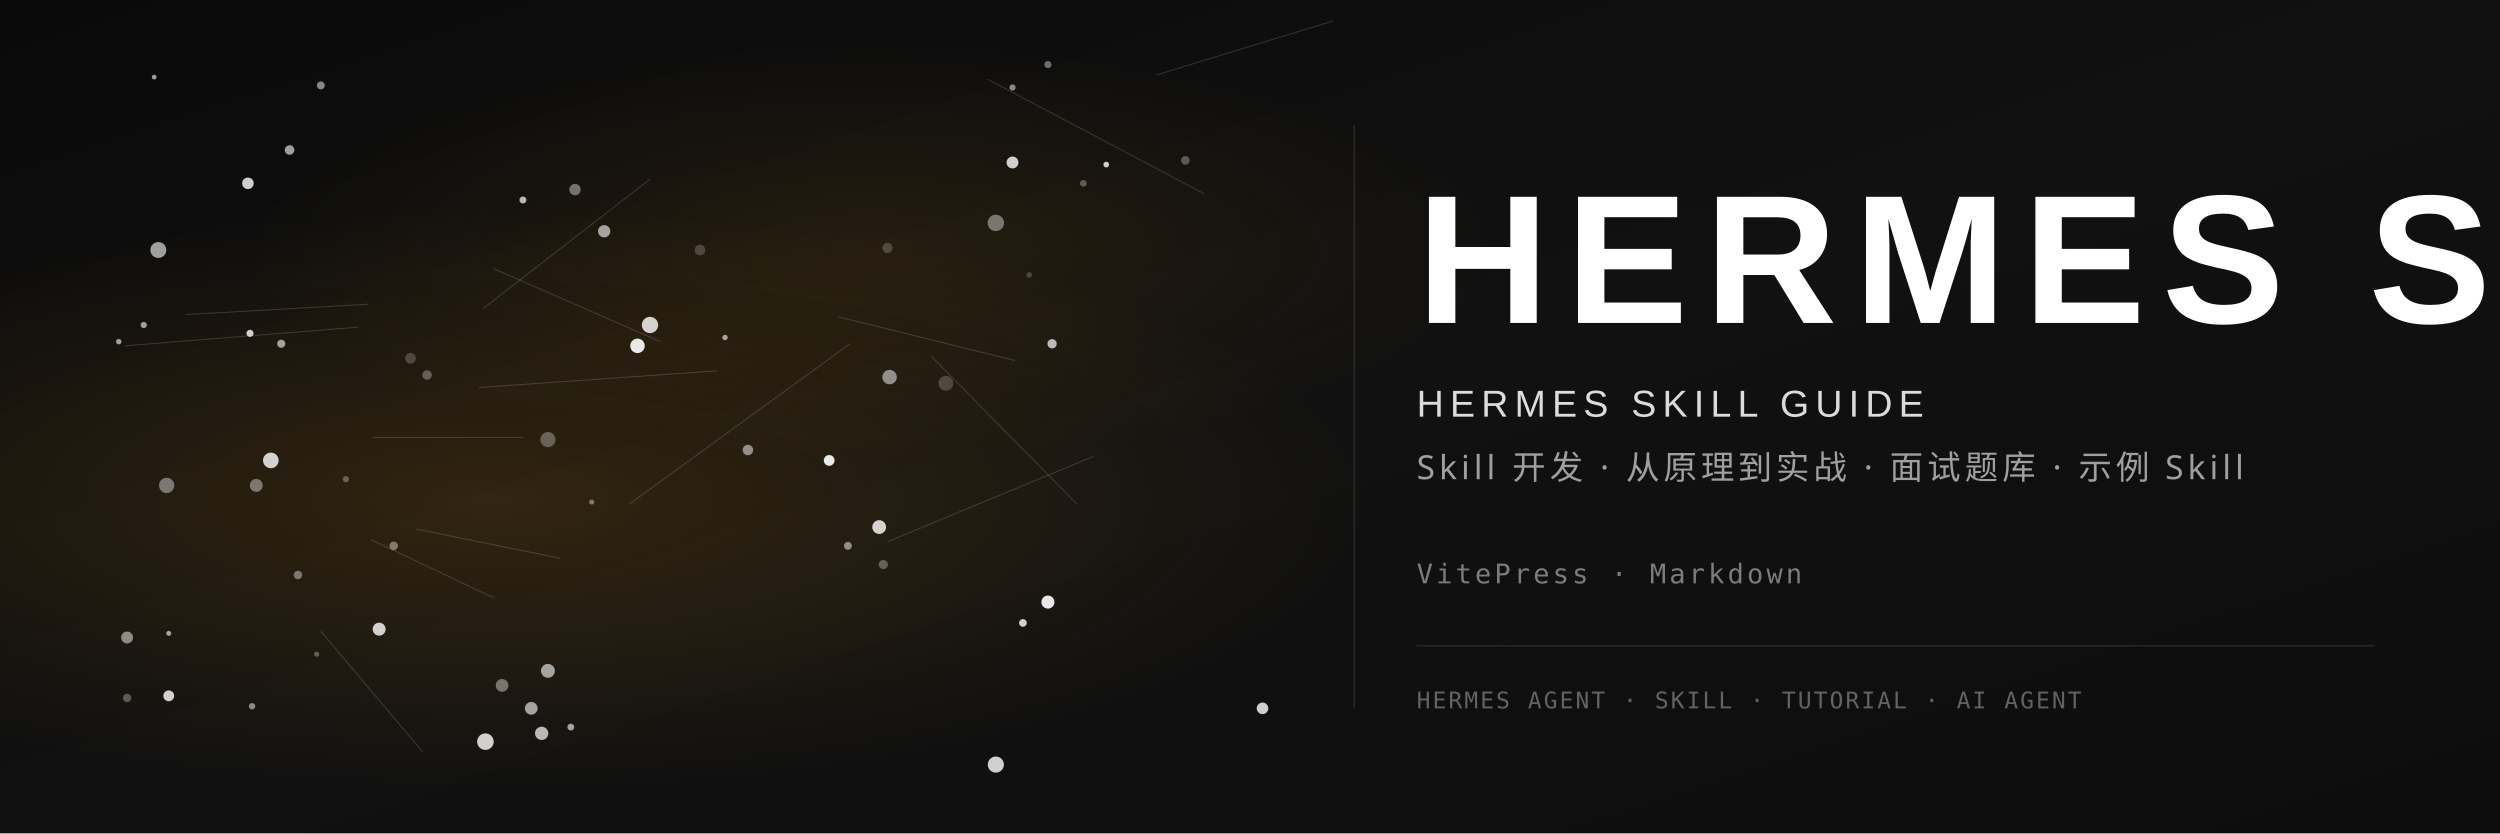
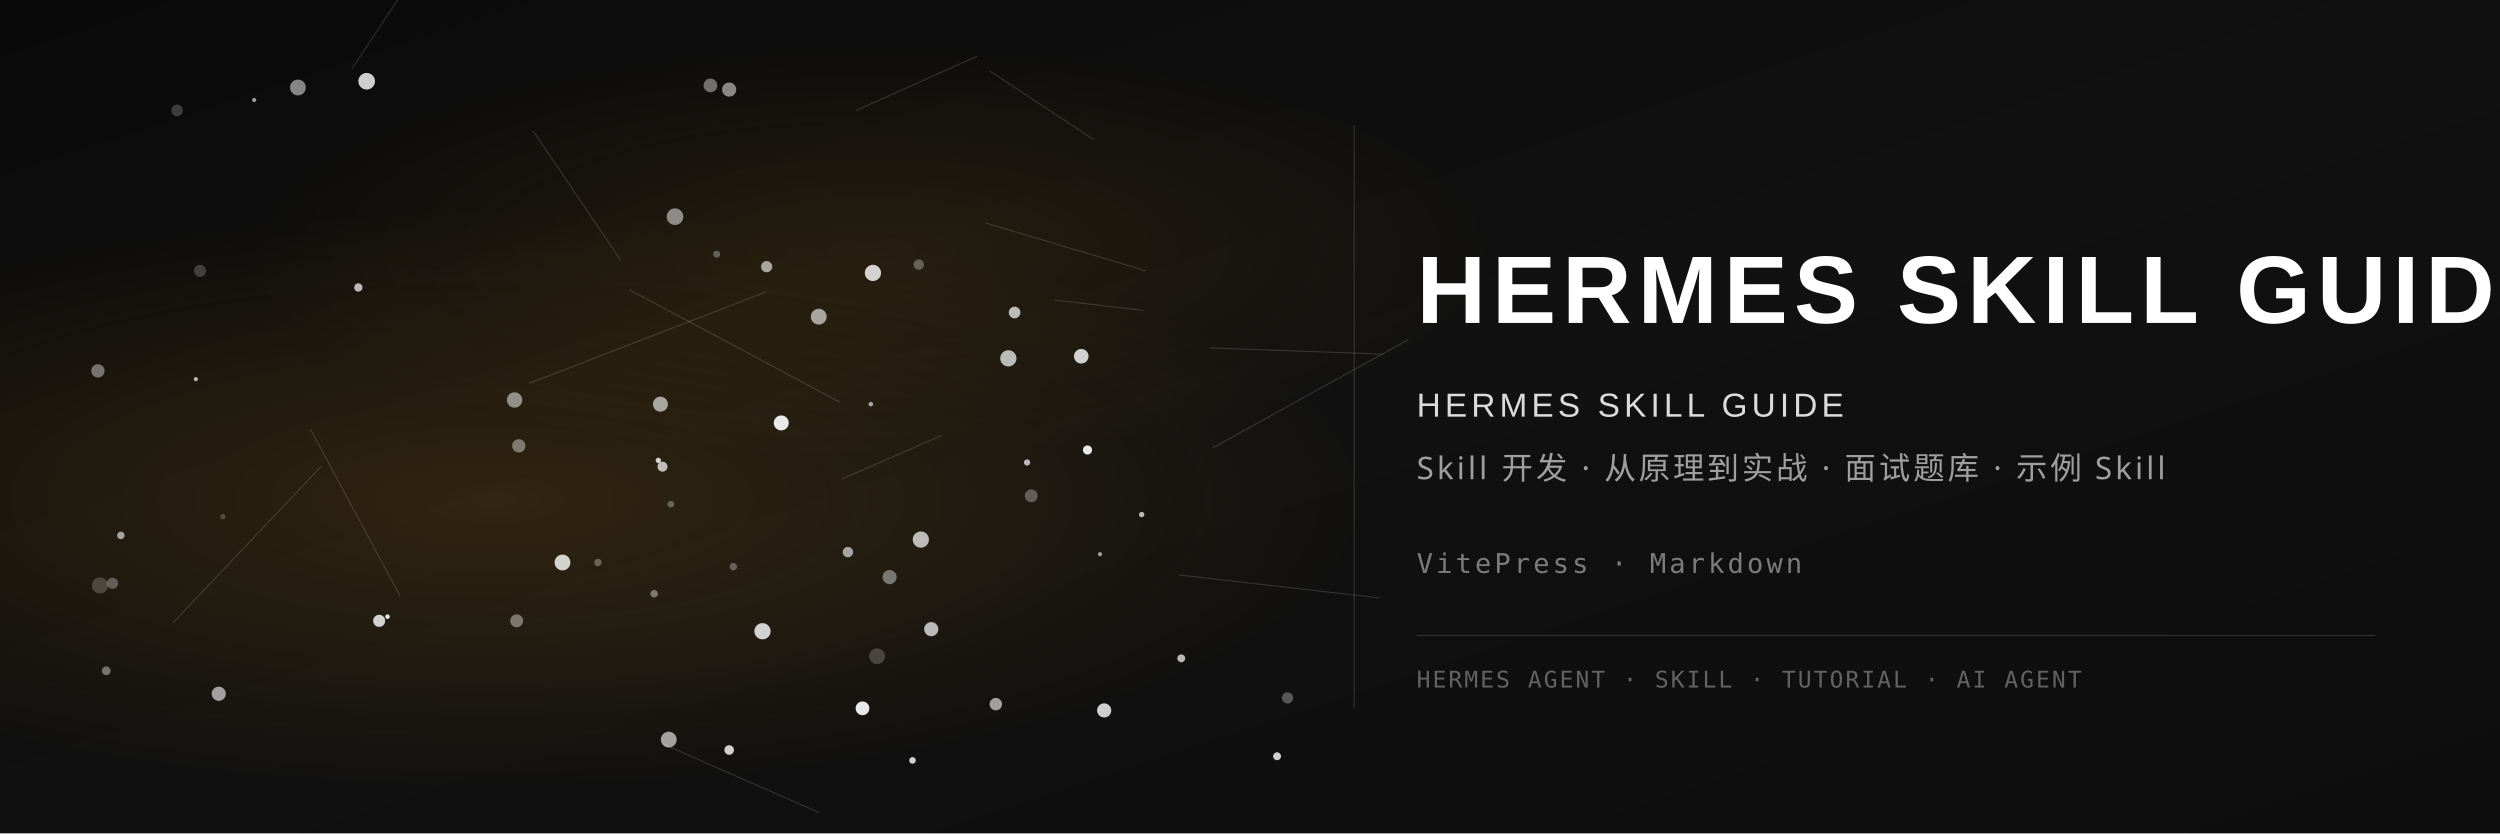
<svg xmlns="http://www.w3.org/2000/svg" viewBox="0 0 1200 400" width="1200" height="400">
  <defs>
    <linearGradient id="bg" x1="0%" y1="0%" x2="100%" y2="100%">
      <stop offset="0%" style="stop-color:#0a0a0a" />
      <stop offset="50%" style="stop-color:#111111" />
      <stop offset="100%" style="stop-color:#0d0d0d" />
    </linearGradient>
    <radialGradient id="glow1" cx="20%" cy="60%" r="35%">
      <stop offset="0%" style="stop-color:#F39C12;stop-opacity:0.15" />
      <stop offset="100%" style="stop-color:#F39C12;stop-opacity:0" />
    </radialGradient>
    <radialGradient id="glow2" cx="35%" cy="30%" r="25%">
      <stop offset="0%" style="stop-color:#F39C12;stop-opacity:0.1" />
      <stop offset="100%" style="stop-color:#F39C12;stop-opacity:0" />
    </radialGradient>
  </defs>
  <rect width="1200" height="400" fill="url(#bg)" />
  <rect width="1200" height="400" fill="url(#glow1)" />
  <rect width="1200" height="400" fill="url(#glow2)" />
-   <circle cx="336" cy="120" r="2.555" fill="white" opacity="0.2" />
-   <circle cx="143" cy="276" r="2.034" fill="white" opacity="0.4" />
-   <circle cx="80" cy="233" r="3.681" fill="white" opacity="0.4" />
-   <circle cx="263" cy="211" r="3.646" fill="white" opacity="0.3" />
-   <circle cx="359" cy="216" r="2.523" fill="white" opacity="0.5" />
-   <circle cx="407" cy="262" r="1.891" fill="white" opacity="0.5" />
-   <circle cx="478" cy="107" r="3.94" fill="white" opacity="0.4" />
-   <circle cx="197" cy="172" r="2.581" fill="white" opacity="0.2" />
-   <circle cx="255" cy="340" r="3.048" fill="white" opacity="0.6" />
-   <circle cx="139" cy="72" r="2.296" fill="white" opacity="0.6" />
-   <circle cx="260" cy="352" r="3.195" fill="white" opacity="0.7" />
-   <circle cx="263" cy="322" r="3.339" fill="white" opacity="0.6" />
-   <circle cx="81" cy="334" r="2.602" fill="white" opacity="0.8" />
-   <circle cx="426" cy="119" r="2.455" fill="white" opacity="0.2" />
-   <circle cx="398" cy="221" r="2.586" fill="white" opacity="0.9" />
-   <circle cx="494" cy="132" r="1.331" fill="white" opacity="0.2" />
-   <circle cx="135" cy="165" r="1.946" fill="white" opacity="0.6" />
-   <circle cx="274" cy="349" r="1.662" fill="white" opacity="0.6" />
-   <circle cx="241" cy="329" r="3.059" fill="white" opacity="0.4" />
-   <circle cx="422" cy="253" r="3.317" fill="white" opacity="0.8" />
-   <circle cx="306" cy="166" r="3.481" fill="white" opacity="0.9" />
-   <circle cx="119" cy="88" r="2.776" fill="white" opacity="0.8" />
-   <circle cx="81" cy="304" r="1.206" fill="white" opacity="0.6" />
-   <circle cx="424" cy="271" r="2.195" fill="white" opacity="0.3" />
-   <circle cx="505" cy="165" r="2.237" fill="white" opacity="0.7" />
-   <circle cx="61" cy="335" r="2.016" fill="white" opacity="0.3" />
-   <circle cx="74" cy="37" r="1.141" fill="white" opacity="0.6" />
-   <circle cx="61" cy="306" r="2.865" fill="white" opacity="0.5" />
-   <circle cx="503" cy="289" r="3.142" fill="white" opacity="0.9" />
-   <circle cx="154" cy="41" r="1.913" fill="white" opacity="0.5" />
-   <circle cx="503" cy="31" r="1.719" fill="white" opacity="0.4" />
-   <circle cx="251" cy="96" r="1.684" fill="white" opacity="0.7" />
-   <circle cx="276" cy="91" r="2.733" fill="white" opacity="0.4" />
-   <circle cx="284" cy="241" r="1.205" fill="white" opacity="0.4" />
-   <circle cx="182" cy="302" r="3.111" fill="white" opacity="0.8" />
-   <circle cx="69" cy="156" r="1.492" fill="white" opacity="0.6" />
-   <circle cx="233" cy="356" r="3.973" fill="white" opacity="0.8" />
-   <circle cx="486" cy="42" r="1.496" fill="white" opacity="0.5" />
-   <circle cx="166" cy="230" r="1.495" fill="white" opacity="0.3" />
-   <circle cx="130" cy="221" r="3.751" fill="white" opacity="0.8" />
-   <circle cx="478" cy="367" r="3.871" fill="white" opacity="0.8" />
-   <circle cx="486" cy="78" r="2.855" fill="white" opacity="0.8" />
-   <circle cx="454" cy="184" r="3.566" fill="white" opacity="0.2" />
-   <circle cx="123" cy="233" r="3.094" fill="white" opacity="0.4" />
-   <circle cx="152" cy="314" r="1.234" fill="white" opacity="0.3" />
-   <circle cx="427" cy="181" r="3.473" fill="white" opacity="0.5" />
-   <circle cx="348" cy="162" r="1.293" fill="white" opacity="0.6" />
-   <circle cx="491" cy="299" r="1.854" fill="white" opacity="0.8" />
-   <circle cx="189" cy="262" r="2.043" fill="white" opacity="0.4" />
-   <circle cx="520" cy="88" r="1.608" fill="white" opacity="0.3" />
-   <circle cx="531" cy="79" r="1.366" fill="white" opacity="0.8" />
-   <circle cx="57" cy="164" r="1.307" fill="white" opacity="0.6" />
-   <circle cx="121" cy="339" r="1.542" fill="white" opacity="0.5" />
-   <circle cx="290" cy="111" r="2.957" fill="white" opacity="0.6" />
-   <circle cx="569" cy="77" r="2.071" fill="white" opacity="0.3" />
-   <circle cx="76" cy="120" r="3.828" fill="white" opacity="0.6" />
-   <circle cx="606" cy="340" r="2.775" fill="white" opacity="0.8" />
-   <circle cx="205" cy="180" r="2.27" fill="white" opacity="0.3" />
-   <circle cx="312" cy="156" r="3.917" fill="white" opacity="0.8" />
-   <circle cx="120" cy="160" r="1.713" fill="white" opacity="0.8" />
-   <line x1="474" y1="38" x2="578" y2="93" stroke="white" stroke-width="0.5" opacity="0.15" />
-   <line x1="60" y1="166" x2="172" y2="157" stroke="white" stroke-width="0.5" opacity="0.15" />
-   <line x1="232" y1="148" x2="312" y2="86" stroke="white" stroke-width="0.5" opacity="0.15" />
-   <line x1="426" y1="260" x2="525" y2="219" stroke="white" stroke-width="0.5" opacity="0.15" />
-   <line x1="89" y1="151" x2="177" y2="146" stroke="white" stroke-width="0.5" opacity="0.15" />
-   <line x1="200" y1="254" x2="269" y2="268" stroke="white" stroke-width="0.5" opacity="0.15" />
-   <line x1="178" y1="259" x2="237" y2="287" stroke="white" stroke-width="0.5" opacity="0.15" />
-   <line x1="447" y1="171" x2="517" y2="242" stroke="white" stroke-width="0.5" opacity="0.15" />
-   <line x1="230" y1="186" x2="344" y2="178" stroke="white" stroke-width="0.5" opacity="0.15" />
-   <line x1="179" y1="210" x2="251" y2="210" stroke="white" stroke-width="0.5" opacity="0.15" />
-   <line x1="302" y1="242" x2="408" y2="165" stroke="white" stroke-width="0.5" opacity="0.15" />
-   <line x1="402" y1="152" x2="487" y2="173" stroke="white" stroke-width="0.5" opacity="0.15" />
-   <line x1="154" y1="303" x2="203" y2="361" stroke="white" stroke-width="0.5" opacity="0.15" />
-   <line x1="237" y1="129" x2="317" y2="164" stroke="white" stroke-width="0.5" opacity="0.15" />
-   <line x1="555" y1="36" x2="640" y2="10" stroke="white" stroke-width="0.5" opacity="0.15" />
+   <circle cx="96" cy="130" r="2.9" fill="white" opacity="0.2" />
+   <circle cx="366" cy="303" r="3.9" fill="white" opacity="0.8" />
+   <circle cx="484" cy="172" r="3.9" fill="white" opacity="0.7" />
+   <circle cx="287" cy="270" r="1.8" fill="white" opacity="0.3" />
+   <circle cx="172" cy="138" r="2.0" fill="white" opacity="0.7" />
+   <circle cx="85" cy="53" r="2.8" fill="white" opacity="0.2" />
+   <circle cx="519" cy="171" r="3.5" fill="white" opacity="0.8" />
+   <circle cx="407" cy="265" r="2.5" fill="white" opacity="0.6" />
+   <circle cx="438" cy="365" r="1.6" fill="white" opacity="0.8" />
+   <circle cx="352" cy="272" r="1.8" fill="white" opacity="0.3" />
+   <circle cx="478" cy="338" r="3.0" fill="white" opacity="0.6" />
+   <circle cx="344" cy="122" r="1.7" fill="white" opacity="0.3" />
+   <circle cx="414" cy="340" r="3.3" fill="white" opacity="0.9" />
+   <circle cx="530" cy="341" r="3.4" fill="white" opacity="0.8" />
+   <circle cx="528" cy="266" r="1.0" fill="white" opacity="0.6" />
+   <circle cx="393" cy="152" r="3.8" fill="white" opacity="0.6" />
+   <circle cx="350" cy="43" r="3.4" fill="white" opacity="0.5" />
+   <circle cx="247" cy="192" r="3.7" fill="white" opacity="0.5" />
+   <circle cx="143" cy="42" r="3.8" fill="white" opacity="0.5" />
+   <circle cx="350" cy="360" r="2.3" fill="white" opacity="0.8" />
+   <circle cx="522" cy="216" r="2.2" fill="white" opacity="0.9" />
+   <circle cx="618" cy="335" r="2.7" fill="white" opacity="0.3" />
+   <circle cx="122" cy="48" r="1.0" fill="white" opacity="0.6" />
+   <circle cx="341" cy="41" r="3.3" fill="white" opacity="0.4" />
+   <circle cx="324" cy="104" r="4.0" fill="white" opacity="0.5" />
+   <circle cx="421" cy="315" r="3.8" fill="white" opacity="0.2" />
+   <circle cx="54" cy="280" r="2.7" fill="white" opacity="0.3" />
+   <circle cx="47" cy="178" r="3.2" fill="white" opacity="0.4" />
+   <circle cx="182" cy="298" r="2.9" fill="white" opacity="0.8" />
+   <circle cx="105" cy="333" r="3.4" fill="white" opacity="0.6" />
+   <circle cx="322" cy="242" r="1.6" fill="white" opacity="0.3" />
+   <circle cx="316" cy="221" r="1.3" fill="white" opacity="0.8" />
+   <circle cx="176" cy="39" r="4.0" fill="white" opacity="0.8" />
+   <circle cx="94" cy="182" r="1.0" fill="white" opacity="0.7" />
+   <circle cx="249" cy="214" r="3.2" fill="white" opacity="0.4" />
+   <circle cx="548" cy="247" r="1.3" fill="white" opacity="0.7" />
+   <circle cx="48" cy="281" r="3.9" fill="white" opacity="0.2" />
+   <circle cx="248" cy="298" r="3.1" fill="white" opacity="0.4" />
+   <circle cx="418" cy="194" r="1.1" fill="white" opacity="0.6" />
+   <circle cx="318" cy="224" r="2.4" fill="white" opacity="0.7" />
+   <circle cx="317" cy="194" r="3.6" fill="white" opacity="0.6" />
+   <circle cx="427" cy="277" r="3.4" fill="white" opacity="0.4" />
+   <circle cx="613" cy="363" r="1.9" fill="white" opacity="0.8" />
+   <circle cx="368" cy="128" r="2.7" fill="white" opacity="0.6" />
+   <circle cx="495" cy="238" r="3.1" fill="white" opacity="0.3" />
+   <circle cx="186" cy="296" r="1.1" fill="white" opacity="0.9" />
+   <circle cx="375" cy="203" r="3.6" fill="white" opacity="0.9" />
+   <circle cx="447" cy="302" r="3.4" fill="white" opacity="0.7" />
+   <circle cx="567" cy="316" r="1.9" fill="white" opacity="0.7" />
+   <circle cx="493" cy="222" r="1.5" fill="white" opacity="0.7" />
+   <circle cx="314" cy="285" r="1.8" fill="white" opacity="0.4" />
+   <circle cx="321" cy="355" r="3.8" fill="white" opacity="0.6" />
+   <circle cx="487" cy="150" r="2.8" fill="white" opacity="0.7" />
+   <circle cx="107" cy="248" r="1.3" fill="white" opacity="0.2" />
+   <circle cx="51" cy="322" r="2.1" fill="white" opacity="0.4" />
+   <circle cx="270" cy="270" r="3.8" fill="white" opacity="0.8" />
+   <circle cx="441" cy="127" r="2.5" fill="white" opacity="0.3" />
+   <circle cx="442" cy="259" r="3.9" fill="white" opacity="0.7" />
+   <circle cx="58" cy="257" r="1.8" fill="white" opacity="0.6" />
+   <circle cx="419" cy="131" r="3.9" fill="white" opacity="0.8" />
+   <line x1="506" y1="144" x2="549" y2="149" stroke="white" stroke-width="0.5" opacity="0.15" />
+   <line x1="318" y1="357" x2="393" y2="390" stroke="white" stroke-width="0.5" opacity="0.15" />
+   <line x1="581" y1="167" x2="664" y2="170" stroke="white" stroke-width="0.5" opacity="0.15" />
+   <line x1="411" y1="53" x2="469" y2="27" stroke="white" stroke-width="0.5" opacity="0.15" />
+   <line x1="404" y1="230" x2="452" y2="209" stroke="white" stroke-width="0.5" opacity="0.15" />
+   <line x1="254" y1="184" x2="368" y2="140" stroke="white" stroke-width="0.5" opacity="0.15" />
+   <line x1="582" y1="215" x2="676" y2="163" stroke="white" stroke-width="0.5" opacity="0.15" />
+   <line x1="256" y1="63" x2="298" y2="125" stroke="white" stroke-width="0.5" opacity="0.15" />
+   <line x1="149" y1="206" x2="192" y2="286" stroke="white" stroke-width="0.5" opacity="0.15" />
+   <line x1="169" y1="33" x2="212" y2="-32" stroke="white" stroke-width="0.5" opacity="0.15" />
+   <line x1="473" y1="107" x2="550" y2="130" stroke="white" stroke-width="0.5" opacity="0.15" />
+   <line x1="475" y1="34" x2="525" y2="67" stroke="white" stroke-width="0.5" opacity="0.15" />
+   <line x1="566" y1="276" x2="662" y2="287" stroke="white" stroke-width="0.5" opacity="0.15" />
+   <line x1="302" y1="139" x2="403" y2="193" stroke="white" stroke-width="0.5" opacity="0.15" />
+   <line x1="83" y1="299" x2="154" y2="224" stroke="white" stroke-width="0.5" opacity="0.15" />
  <line x1="650" y1="60" x2="650" y2="340" stroke="white" stroke-width="0.5" opacity="0.15" />
-   <text x="680" y="155" font-family="'SF Pro Display','Helvetica Neue',Arial,sans-serif" font-size="88" font-weight="800" fill="white" letter-spacing="8">HERMES SKILL GUIDE</text>
-   <text x="680" y="200" font-family="'SF Pro Display','Helvetica Neue',Arial,sans-serif" font-size="18" font-weight="400" fill="white" opacity="0.85" letter-spacing="3">HERMES SKILL GUIDE</text>
-   <text x="680" y="230" font-family="'Noto Sans SC','PingFang SC','Microsoft YaHei',sans-serif" font-size="16" font-weight="300" fill="white" opacity="0.6" letter-spacing="2">Skill 开发 · 从原理到实战 · 面试题库 · 示例 Skill</text>
-   <text x="680" y="280" font-family="'SF Mono','Fira Code','Consolas',monospace" font-size="13" fill="white" opacity="0.45" letter-spacing="1.5">VitePress · Markdown</text>
-   <line x1="680" y1="310" x2="1140" y2="310" stroke="white" stroke-width="0.5" opacity="0.15" />
-   <text x="680" y="340" font-family="'SF Mono','Fira Code','Consolas',monospace" font-size="11" fill="white" opacity="0.35" letter-spacing="1">HERMES AGENT · SKILL · TUTORIAL · AI AGENT</text>
+   <text x="680" y="155" font-family="'SF Pro Display','Helvetica Neue',Arial,sans-serif" font-size="46" font-weight="800" fill="white" letter-spacing="3">HERMES SKILL GUIDE</text>
+   <text x="680" y="200" font-family="'SF Pro Display','Helvetica Neue',Arial,sans-serif" font-size="16" font-weight="400" fill="white" opacity="0.85" letter-spacing="2">HERMES SKILL GUIDE</text>
+   <text x="680" y="230" font-family="'Noto Sans SC','PingFang SC','Microsoft YaHei',sans-serif" font-size="15" font-weight="300" fill="white" opacity="0.6" letter-spacing="1.5">Skill 开发 · 从原理到实战 · 面试题库 · 示例 Skill</text>
+   <text x="680" y="275" font-family="'SF Mono','Fira Code','Consolas',monospace" font-size="13" fill="white" opacity="0.45" letter-spacing="1.5">VitePress · Markdown</text>
+   <line x1="680" y1="305" x2="1140" y2="305" stroke="white" stroke-width="0.5" opacity="0.15" />
+   <text x="680" y="330" font-family="'SF Mono','Fira Code','Consolas',monospace" font-size="11" fill="white" opacity="0.35" letter-spacing="1">HERMES AGENT · SKILL · TUTORIAL · AI AGENT</text>
</svg>
